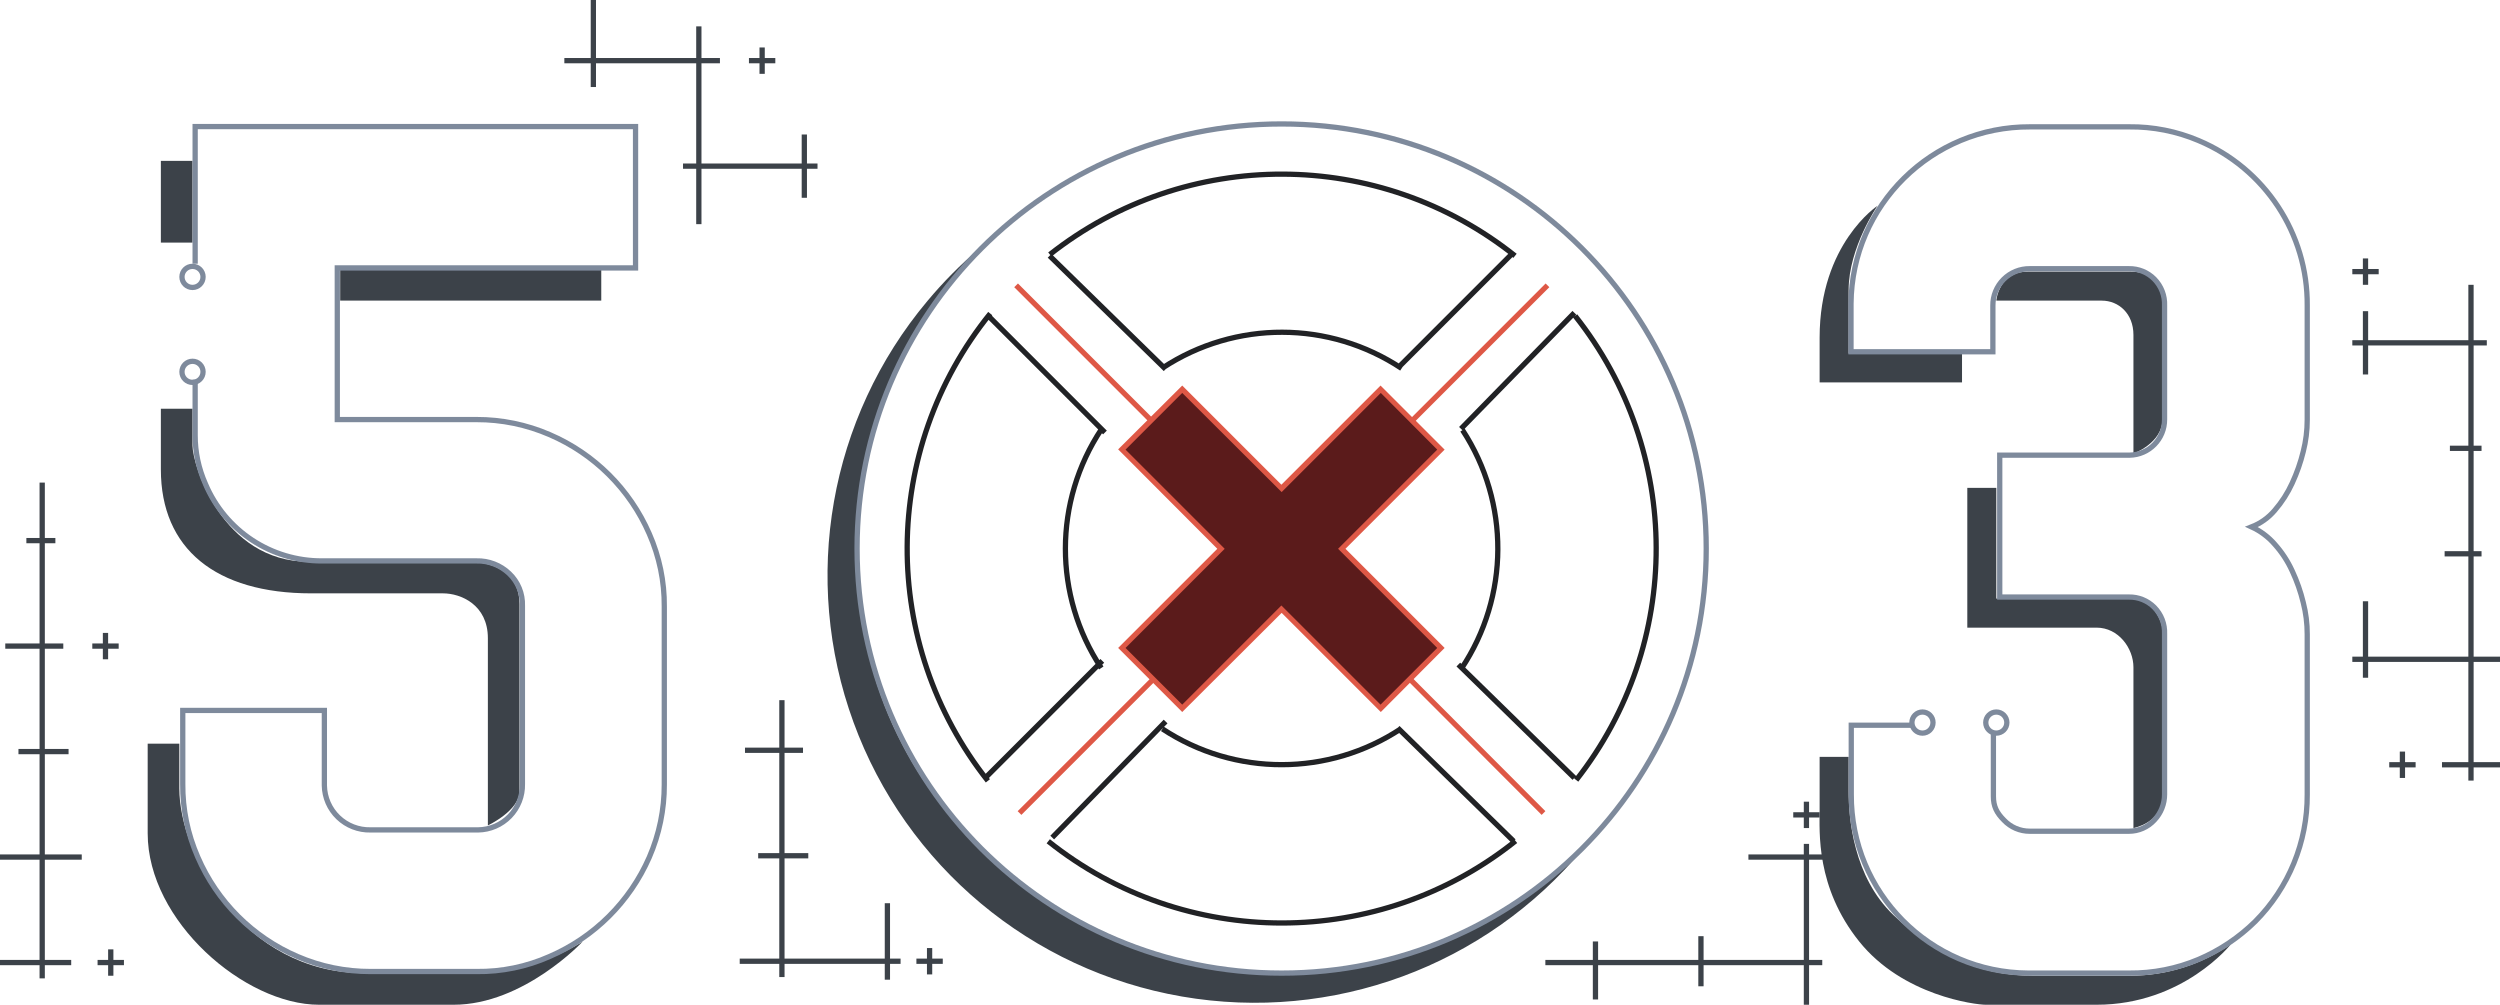
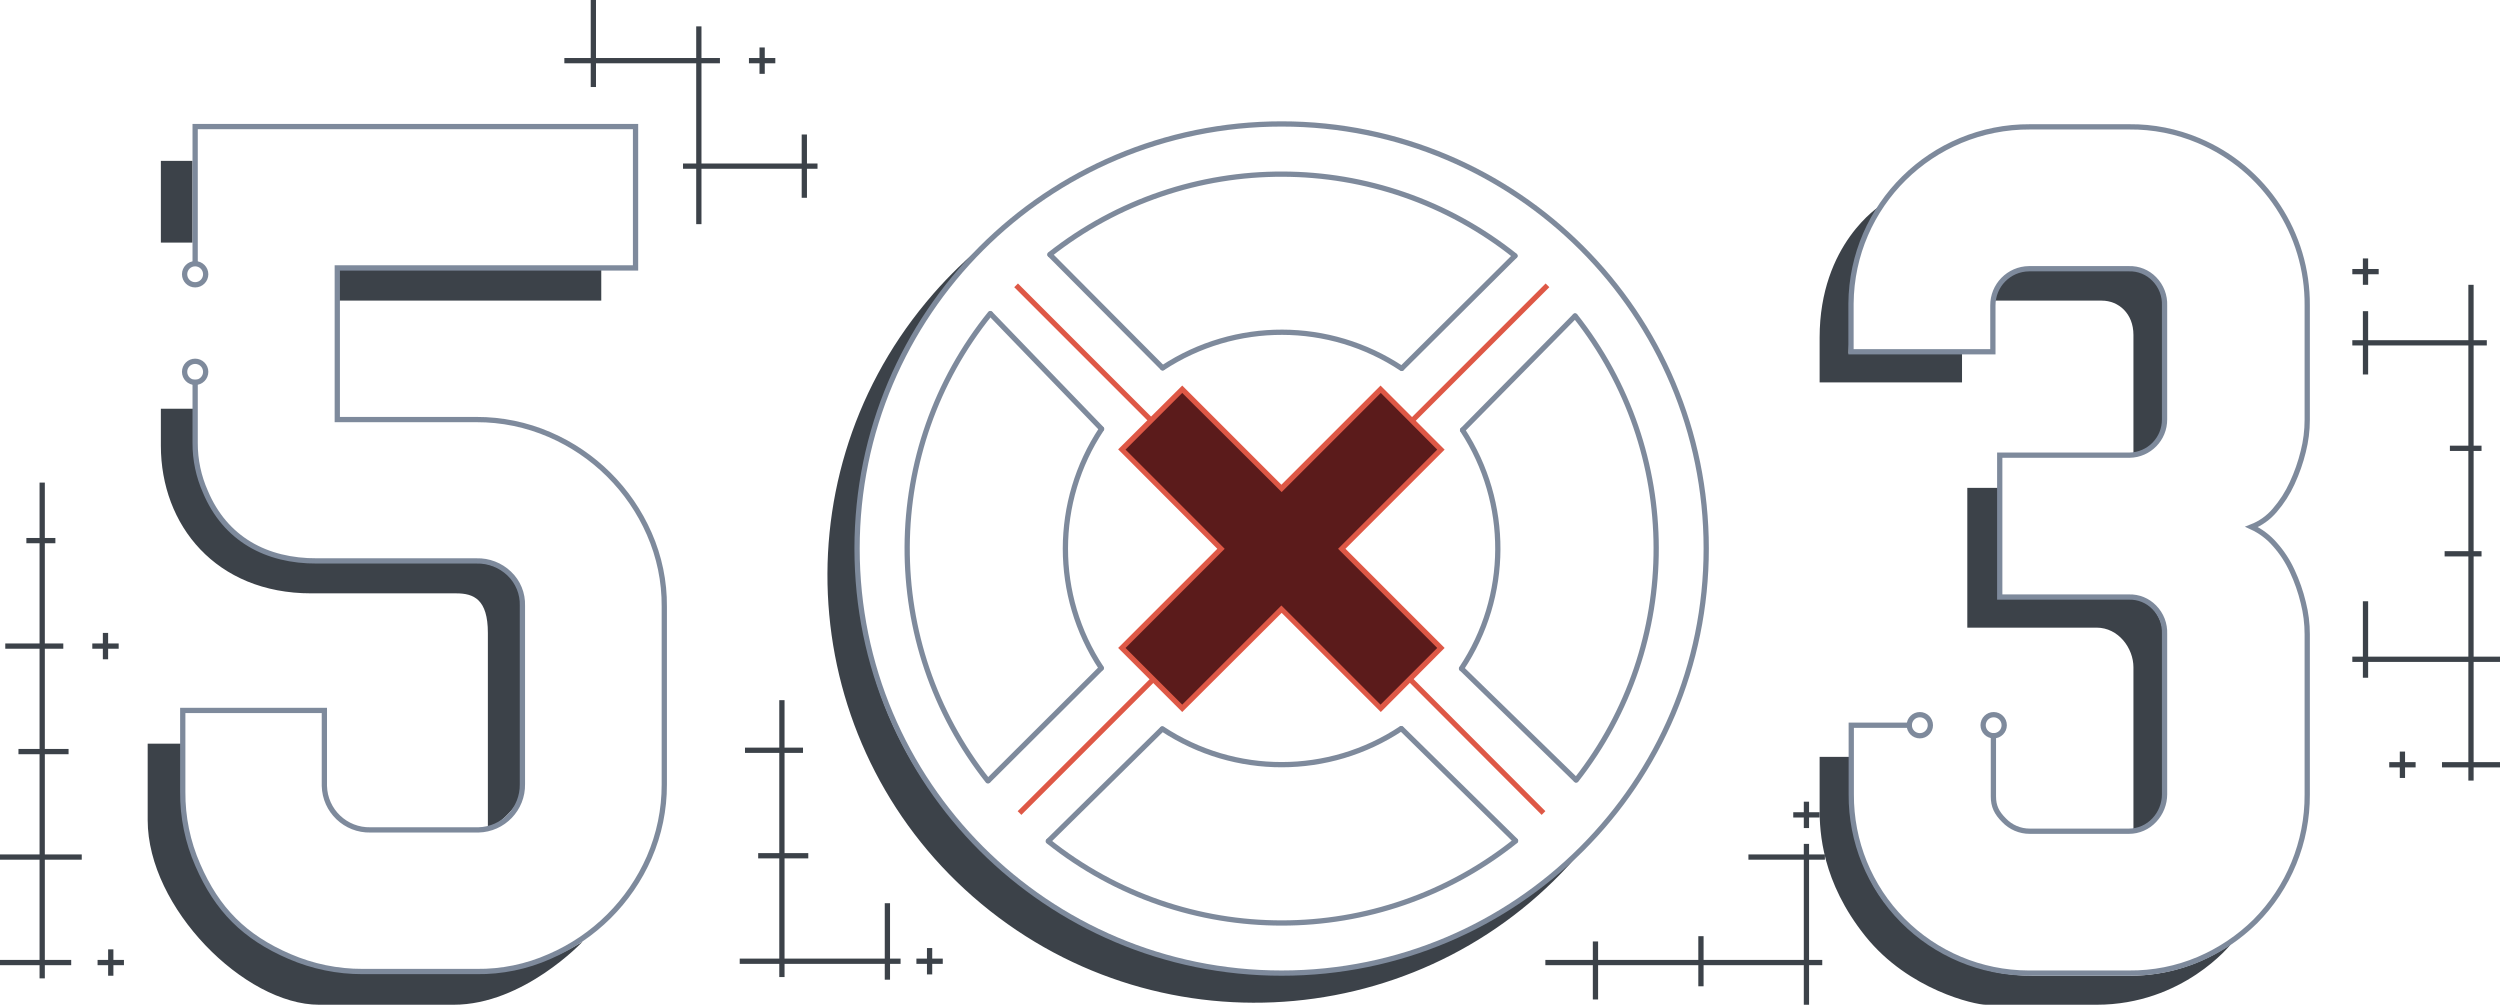
- <svg xmlns="http://www.w3.org/2000/svg" viewBox="0 0 948 381">
-   <path d="M121 381c-28.2 0-65-31.7-65-65v-34h12v17c0 25.2 24.3 70 70 70h44c21.1 0 39-12 39-12s-22.4 24-49 24zm64-139c0-12.7-10.3-17-17-17h-50c-36.2 0-57-16.9-57-47v-23h12v14c0 7.2 11.2 44 44 44h60c12 0 20 5.4 20 16v71c0 7.4-12 13-12 13zm-56-128v-12h99v12zM61 92V61h12v31z" fill="#3c4249" />
-   <path d="M74 144v21a45.163 45.163 0 003.9 18.5 47.789 47.789 0 0044.3 29.2h58.5a17.281 17.281 0 0112.4 4.8 16.079 16.079 0 015 12.2v67.6a17.033 17.033 0 01-16.8 17.4h-40.8a17.117 17.117 0 01-17.5-16.8v-28.5H69.3v27.9A67.709 67.709 0 0075 325a72.174 72.174 0 0037.8 37.7 69.38 69.38 0 0027.7 5.7h40.2a66.12 66.12 0 0027.7-5.7 72.689 72.689 0 0037.8-37.6 68.905 68.905 0 005.7-27.6V230a67.247 67.247 0 00-5.7-27.6 72.338 72.338 0 00-37.8-37.6 69.38 69.38 0 00-27.7-5.7h-52.8v-57.5H241V48H74v52" fill="none" stroke="#7e8a9c" stroke-width="2" />
+ <svg xmlns="http://www.w3.org/2000/svg" width="948" height="381">
+   <path d="M121 381c-28.2 0-65-36.7-65-70v-29h13l.607 20.828C69.607 330.405 92.3 369 138 369h44c21.1 0 39-12 39-12s-22.4 24-49 24zm64-141c0-12.7-5.3-15-12-15h-55c-36.2 0-57-25.9-57-56v-14h13v14c0 10.631 10.2 44 43 44h60c12 0 21 5.3 21 15.9l-.082 70.248C197.918 306.548 185 315 185 315zm-57-126v-12h100v12zM61 92V61h12v31z" fill="#3c4249" />
+   <path d="M74 144v24a45.163 45.163 0 003.9 18.5c7.5 17.8 23 26.3 42.3 26.2h60.5a17.281 17.281 0 0112.4 4.8 16.079 16.079 0 015 12.2v67.6a17.075 17.075 0 01-16.7 17.4h-40.9A17.1 17.1 0 01123 298v-28.6H69.3v30.9A67.709 67.709 0 0075 328c7.3 16.9 17.8 27.4 34.8 34.7a69.38 69.38 0 0027.7 5.7h43.2a66.12 66.12 0 0027.7-5.7 72.689 72.689 0 0037.8-37.6 68.905 68.905 0 005.7-27.6V230a67.247 67.247 0 00-5.7-27.6 72.69 72.69 0 00-37.8-37.6 69.38 69.38 0 00-27.7-5.7h-52.8v-57.5H241V48H74v52" fill="none" stroke="#7e8a9c" stroke-width="2" />
  <g transform="translate(68 100)" fill="none">
-     <circle data-name="Эллипс 63" cx="5" cy="5" r="5" />
-     <circle data-name="Эллипс 64" cx="4" cy="4" r="4" transform="translate(1 1)" stroke="#7e8a9c" stroke-width="2" />
+     <circle cx="5" cy="5" r="5" />
+     <circle cx="4" cy="4" r="4" transform="translate(2)" stroke="#7e8a9c" stroke-width="2" />
  </g>
  <g transform="translate(68 136)" fill="none">
-     <circle data-name="Эллипс 65" cx="5" cy="5" r="5" />
-     <circle data-name="Эллипс 66" cx="4" cy="4" r="4" transform="translate(1 1)" stroke="#7e8a9c" stroke-width="2" />
+     <circle cx="5" cy="5" r="5" />
+     <circle cx="4" cy="4" r="4" transform="translate(2 1)" stroke="#7e8a9c" stroke-width="2" />
  </g>
-   <path d="M325 210c0 103.8 91.1 159 161 159 30.3 0 83.7-13.3 114.4-47.2a162.012 162.012 0 11-248.7-207.7 164.931 164.931 0 0119.5-19.7c-7.2 7.8-46.2 46-46.2 115.6z" fill="#3c4249" />
+   <path d="M325 210c0 103.8 91.1 159 161 159 30.3 0 83.7-13.3 114.4-47.2-57.2 68.8-159.3 78.2-228.2 21-68.8-57.2-78.2-159.3-21-228.2.2-.2.3-.4.5-.6a164.931 164.931 0 0119.5-19.7C364 102.2 325 140.4 325 210z" fill="#3c4249" />
  <g transform="translate(324 46)" fill="none">
-     <circle data-name="Эллипс 67" cx="162" cy="162" r="162" />
-     <circle data-name="Эллипс 68" cx="161" cy="161" r="161" transform="translate(1 1)" stroke="#7e8a9c" stroke-width="2" />
+     <circle cx="162" cy="162" r="162" />
+     <circle cx="161" cy="161" r="161" transform="translate(1 1)" stroke="#7e8a9c" stroke-width="2" />
  </g>
  <path d="M586.8 108.2l-51.2 51.2m-98.3 98.2l-50.7 50.7m198.7 0L535 257.9m-98.2-98.2l-51.5-51.5" fill="none" stroke="#de5846" stroke-width="2" />
-   <path data-name="Контур 13" d="M523.6 268.6l-36.9-36.9-.7-.7-.7.7-36.9 36.9-22.9-22.9 36.9-36.9.7-.7-.7-.7-36.9-36.9 22.9-22.9 36.9 36.9.7.7.7-.7 36.9-36.9 22.9 22.9-36.9 36.9-.7.7.7.7 36.9 36.9z" fill="#5b1b1b" />
-   <path data-name="Контур 14" d="M448.3 149l-21.5 21.5 36.2 36.2 1.4 1.4-1.4 1.4-36.2 36.2 21.5 21.5 36.2-36.2 1.4-1.4 1.4 1.4 36.2 36.2 21.5-21.5-36.2-36.2-1.4-1.4 1.4-1.4 36.2-36.2-21.4-21.5-36.2 36.2-1.4 1.4-1.4-1.4-36.3-36.2m0-2.8l37.6 37.6 37.6-37.6 24.3 24.3-37.6 37.6 37.6 37.6-24.2 24.3-37.6-37.6-37.7 37.6-24.3-24.3 37.6-37.6-37.6-37.7z" fill="#de5846" />
-   <path d="M597.3 119.8a142.11 142.11 0 01.4 176m-23 23.1a141.933 141.933 0 01-177.2.1m-22.9-22.9a141.935 141.935 0 01.9-177.2m22.6-22.4a142 142 0 01176.4.5m-19.9 66.1a82.038 82.038 0 01-.4 90.4m-22.9 22.8a82.015 82.015 0 01-90.5.1m-23.2-23.1a81.993 81.993 0 01.1-90.6m23.2-23.2a82.181 82.181 0 0190.6.2M574 319l-44-43m67 19l-44-43m-134-88l-44-44m67 20l-44-43m-24 197.6l44-44m-19 67l43-44m88-134l44-44m-20 67l43-44" fill="none" stroke="#212225" stroke-width="2" />
-   <path d="M753 381c-3.9 0-31.5-3.4-48-24s-15-41.6-15-50v-20h11v13c0 10.3 1.8 32.5 17 47s31.5 23 53 23h37a67.143 67.143 0 0038-12s-18.1 23-51 23zm56-128c0-7.1-5.6-15-14-15h-49v-53h11v42h52c6.6 0 11 8 11 12v63c0 10-11 12-11 12zm0-126c0-8.1-5.6-13-12-13h-40s.9-11 12-11h39c5 0 12 2.3 12 12v44c0 9-11 13-11 13zm-119 18v-17c0-35.6 22-50 22-50s-11 15.8-11 32v24h43v11z" fill="#3c4249" />
-   <path d="M725 275h-23v26.2a67.453 67.453 0 0067.1 67.8h38.3a66.014 66.014 0 0026.3-5.2 69.392 69.392 0 0021.5-14.4 67.774 67.774 0 0019.7-48.1v-60.8a48.121 48.121 0 00-1.5-12 63.242 63.242 0 00-4.2-12 40 40 0 00-6.6-10.1 26.147 26.147 0 00-8.8-6.6 22.007 22.007 0 008.8-6.3 43.012 43.012 0 006.6-10.3 65.763 65.763 0 004.2-12 48.711 48.711 0 001.5-12v-43.3a67.285 67.285 0 00-41.2-62.6 65.674 65.674 0 00-26.3-5.2h-37.6a67.582 67.582 0 00-67.9 67v18.3h53.8v-17.5a13.827 13.827 0 0114-14h37.6a13.208 13.208 0 019.6 3.9 13.553 13.553 0 013.9 10.1V159a13.487 13.487 0 01-13.3 13.6h-49.2v53.8h49a13.208 13.208 0 019.6 3.9 13.553 13.553 0 013.9 10.1v60.8a14.1 14.1 0 01-3.9 9.8 13.1 13.1 0 01-9.6 4.2h-37.6a13.38 13.38 0 01-9.8-4.2c-2.8-2.8-4-5.3-4-9v-24" fill="none" stroke="#7e8a9c" stroke-width="2" />
+   <path d="M523.6 268.6l-36.9-36.9-.7-.7-.7.7-36.9 36.9-22.9-22.9 36.9-36.9.7-.7-.7-.7-36.9-36.9 22.9-22.9 36.9 36.9.7.7.7-.7 36.9-36.9 22.9 22.9-36.9 36.9-.7.7.7.7 36.9 36.9z" fill="#5b1b1b" />
+   <path d="M448.3 149l-21.5 21.5 36.2 36.2 1.4 1.4-1.4 1.4-36.2 36.2 21.5 21.5 36.2-36.2 1.4-1.4 1.4 1.4 36.2 36.2 21.5-21.5-36.2-36.2-1.4-1.4 1.4-1.4 36.2-36.2-21.4-21.5-36.2 36.2-1.4 1.4-1.4-1.4-36.3-36.2m0-2.8l37.6 37.6 37.6-37.6 24.3 24.3-37.6 37.6 37.6 37.6-24.2 24.3-37.6-37.6-37.7 37.6-24.3-24.3 37.6-37.6-37.6-37.7z" fill="#de5846" />
+   <g data-name="Сгруппировать 893" fill="none" stroke="#7e8a9c" stroke-linecap="round" stroke-width="2">
+     <path d="M597.3 119.8a142.11 142.11 0 01.4 176m-23 23.1a141.933 141.933 0 01-177.2.1m-22.9-22.9a141.935 141.935 0 01.9-177.2m22.6-22.4a142 142 0 01176.4.5m-19.9 66.1a82.038 82.038 0 01-.4 90.4m-22.9 22.8a82.015 82.015 0 01-90.5.1m-23.2-23.1a81.993 81.993 0 01.1-90.6m23.2-23.2a82.181 82.181 0 0190.6.2" />
+     <path data-name="Контур 690" d="M554.629 163.039l42.563-43.163" />
+     <path data-name="Контур 694" d="M554.291 253.58l43.234 42.081" />
+     <path data-name="Контур 693" d="M417.705 162.612l-42.043-43.572" />
+     <path data-name="Контур 697" d="M417.561 253.392l-42.762 42.59" />
+     <path data-name="Контур 691" d="M531.6 139.636l42.816-42.555" />
+     <path data-name="Контур 695" d="M531.439 276.309l43.225 42.459" />
+     <path data-name="Контур 692" d="M440.826 139.468l-42.6-42.822" />
+     <path data-name="Контур 696" d="M440.658 276.479l-43.041 42.383" />
+   </g>
+   <path d="M753 381c-3.9 0-29.186-5.44-45.686-26.04S690 315.4 690 307v-20h11.791v13.089c0 10.3 2.2 32.542 17.4 47.042S749.5 370 771 370h37a67.143 67.143 0 0038-12s-18.1 23-51 23zm56-128c0-7.1-5.6-15-14-15h-49v-53h12.07l.555 41.068L809 227c6.6 0 11 8 11 12v63c0 10-11 12.787-11 12.787zm0-126c0-8.1-5.6-13-12-13h-41s1.9-12 13-12h39a12.976 12.976 0 0112.865 13.462v45.323c0 9-11.865 11.215-11.865 11.215zm-119 18v-17c0-35.6 23-50 23-50s-11 15.8-11 32l-1 24h43v11z" fill="#3c4249" />
+   <path d="M725 275h-23v26.2a67.389 67.389 0 0067.1 67.8h38.3a66.014 66.014 0 0026.3-5.2 69.392 69.392 0 0021.5-14.4 67.774 67.774 0 0019.7-48.1v-60.8a48.711 48.711 0 00-1.5-12 63.242 63.242 0 00-4.2-12 40 40 0 00-6.6-10.1 26.147 26.147 0 00-8.8-6.6 22.007 22.007 0 008.8-6.3 43.012 43.012 0 006.6-10.3 65.763 65.763 0 004.2-12 48.711 48.711 0 001.5-12v-43.3a67.285 67.285 0 00-41.2-62.6 66.014 66.014 0 00-26.3-5.2h-37.6a67.582 67.582 0 00-67.9 67v18.3h53.8v-17.5a13.849 13.849 0 0113.7-14h37.9a12.822 12.822 0 019.6 3.9 13.553 13.553 0 013.9 10.1V159a13.487 13.487 0 01-13.3 13.6h-49.2v53.8h49a12.822 12.822 0 019.6 3.9 13.553 13.553 0 013.9 10.1v60.8a14.277 14.277 0 01-3.9 9.8 13.1 13.1 0 01-9.6 4.2h-37.6a13.38 13.38 0 01-9.8-4.2c-2.8-2.8-4-5.3-4-9v-24" fill="none" stroke="#7e8a9c" stroke-width="2" />
  <g transform="translate(724 269)" fill="none">
-     <circle data-name="Эллипс 69" cx="5" cy="5" r="5" />
-     <circle data-name="Эллипс 70" cx="4" cy="4" r="4" transform="translate(1 1)" stroke="#7e8a9c" stroke-width="2" />
+     <circle cx="5" cy="5" r="5" />
+     <circle cx="4" cy="4" r="4" transform="translate(0 2)" stroke="#7e8a9c" stroke-width="2" />
  </g>
  <g transform="translate(752 269)" fill="none">
-     <circle data-name="Эллипс 71" cx="5" cy="5" r="5" />
-     <circle data-name="Эллипс 72" cx="4" cy="4" r="4" transform="translate(1 1)" stroke="#7e8a9c" stroke-width="2" />
+     <circle cx="5" cy="5" r="5" />
+     <circle cx="4" cy="4" r="4" transform="translate(0 2)" stroke="#7e8a9c" stroke-width="2" />
  </g>
  <path d="M684 381v-15h-38v8h-2v-8h-38v13h-2v-13h-18v-2h18v-7h2v7h38v-9h2v9h38v-38h-21v-2h21v-4h2v4h6v2h-6v38h5v2h-5v15zm0-67v-4h-4v-2h4v-4h2v4h4v2h-4v4zm-348.5 57.5v-6h-38v5h-2v-5h-15v-2h15v-38h-8v-2h8v-38h-13v-2h13v-18h2v18h7v2h-7v38h9v2h-9v38h38v-21h2v21h4v2h-4v6zm16-2v-4h-4v-2h4v-4h2v4h4v2h-4v4zM936 296v-5h-10v-2h10v-38h-38v6h-2v-6h-4v-2h4v-21h2v21h38v-38h-9v-2h9v-38h-7v-2h7v-38h-38v11h-2v-11h-4v-2h4v-11h2v11h38v-21h2v21h5v2h-5v38h3v2h-3v38h3v2h-3v38h10v2h-10v38h10v2h-10v5zm-26-1v-4h-4v-2h4v-4h2v4h4v2h-4v4zm-14-187v-4h-4v-2h4v-4h2v4h4v2h-4v4zM15 371v-5H0v-2h15v-38H0v-2h15v-38H7v-2h8v-38H2v-2h13v-38h-5v-2h5v-21h2v21h4v2h-4v38h7v2h-7v38h9v2h-9v38h14v2H17v38h10v2H17v5zm26-1v-4h-4v-2h4v-4h2v4h4v2h-4v4zm-2-120v-4h-4v-2h4v-4h2v4h4v2h-4v4zM264 85V64h-5v-2h5V24h-38v9h-2v-9h-10v-2h10V0h2v22h38V10h2v12h7v2h-7v38h38V51h2v11h4v2h-4v11h-2V64h-38v21zm24-57v-4h-4v-2h4v-4h2v4h4v2h-4v4z" fill="#3c4249" />
</svg>
